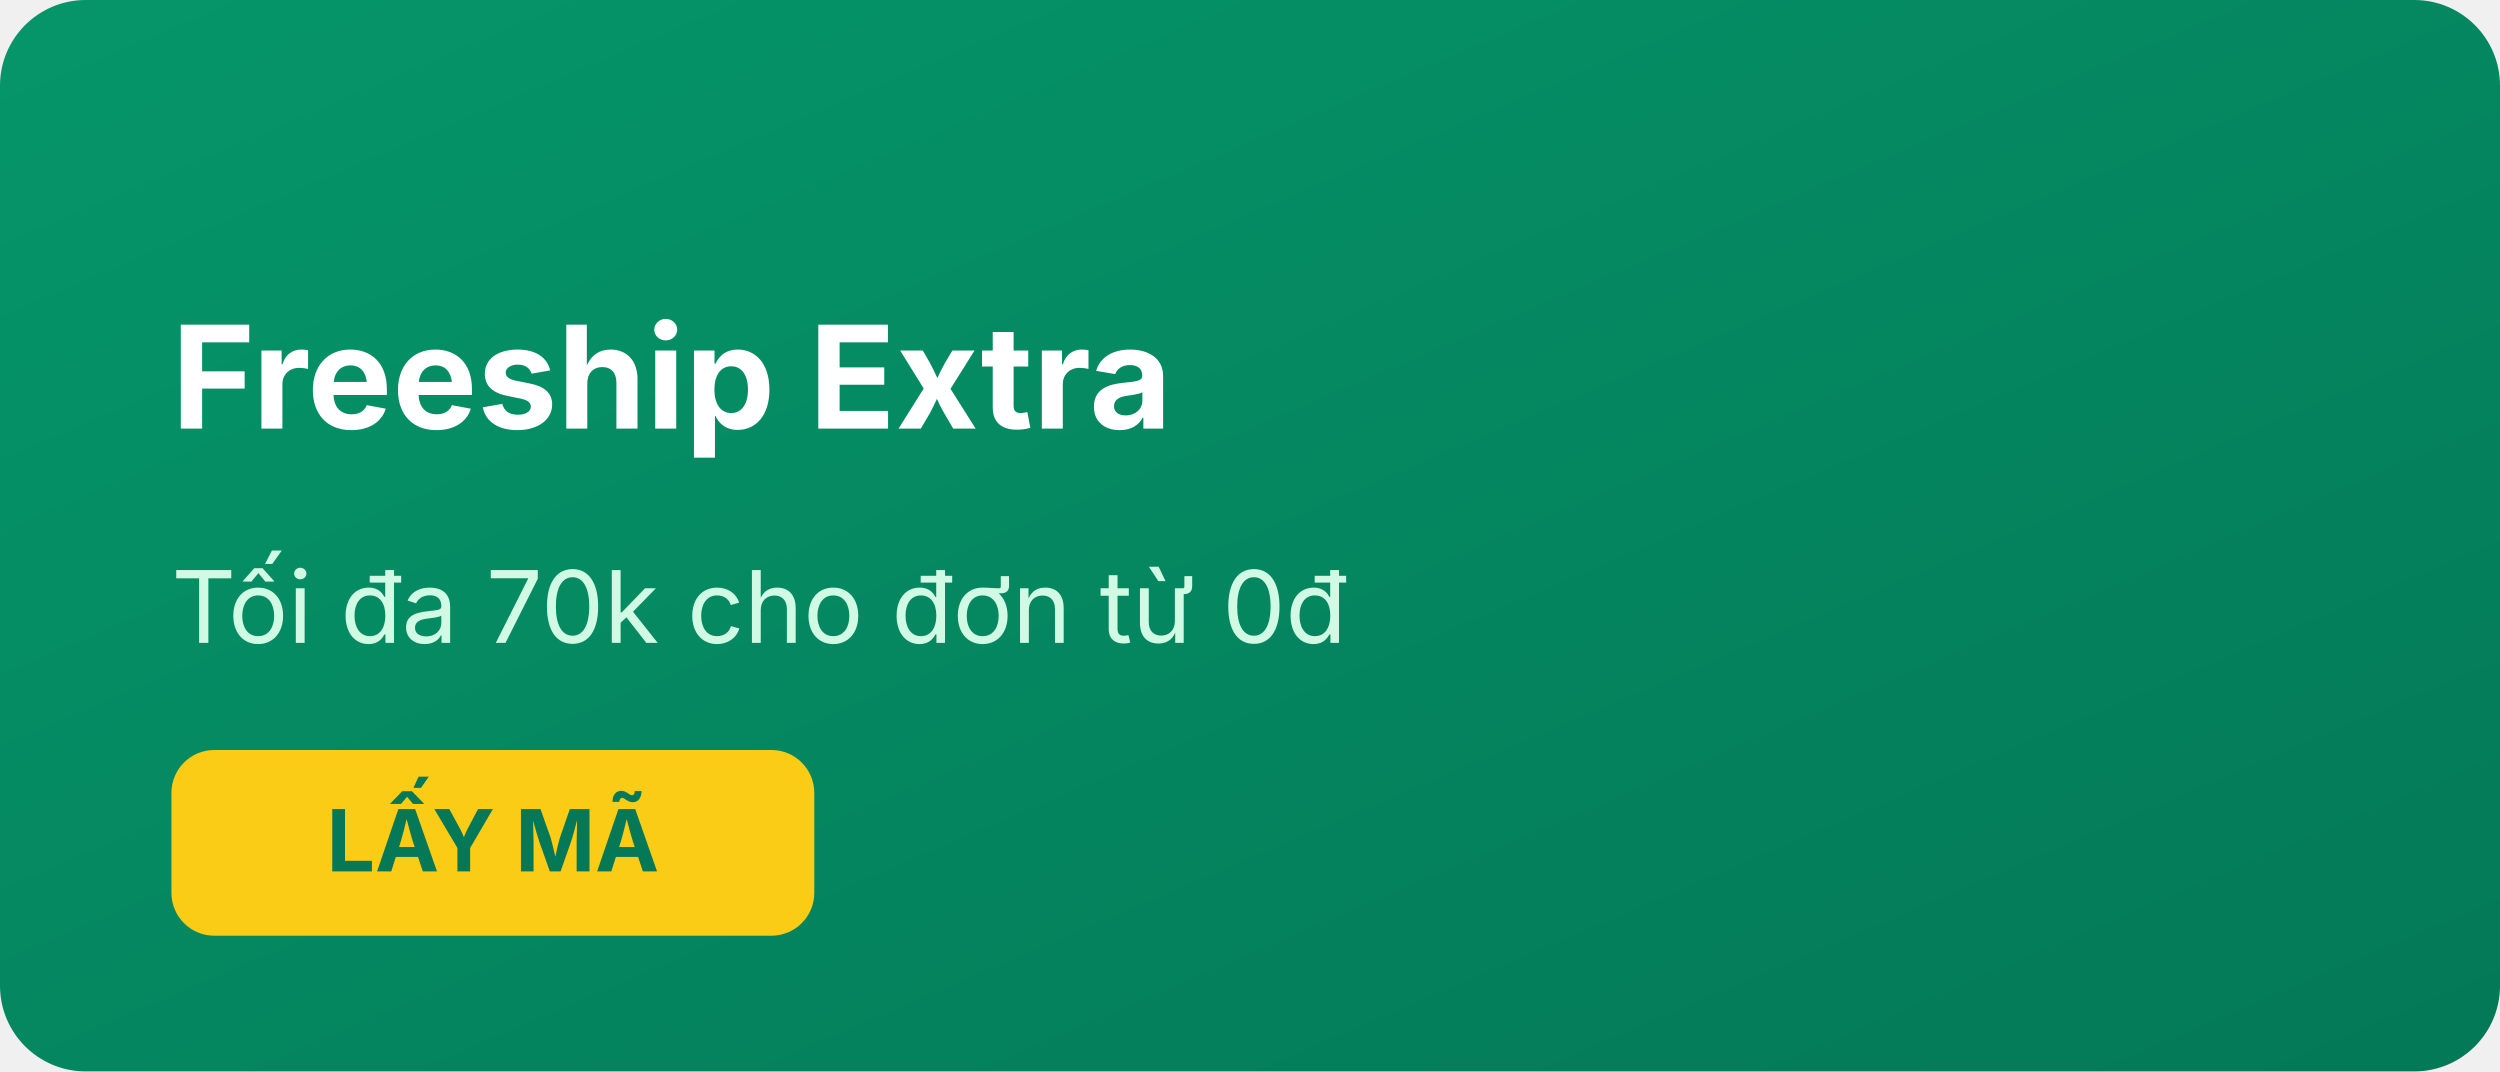
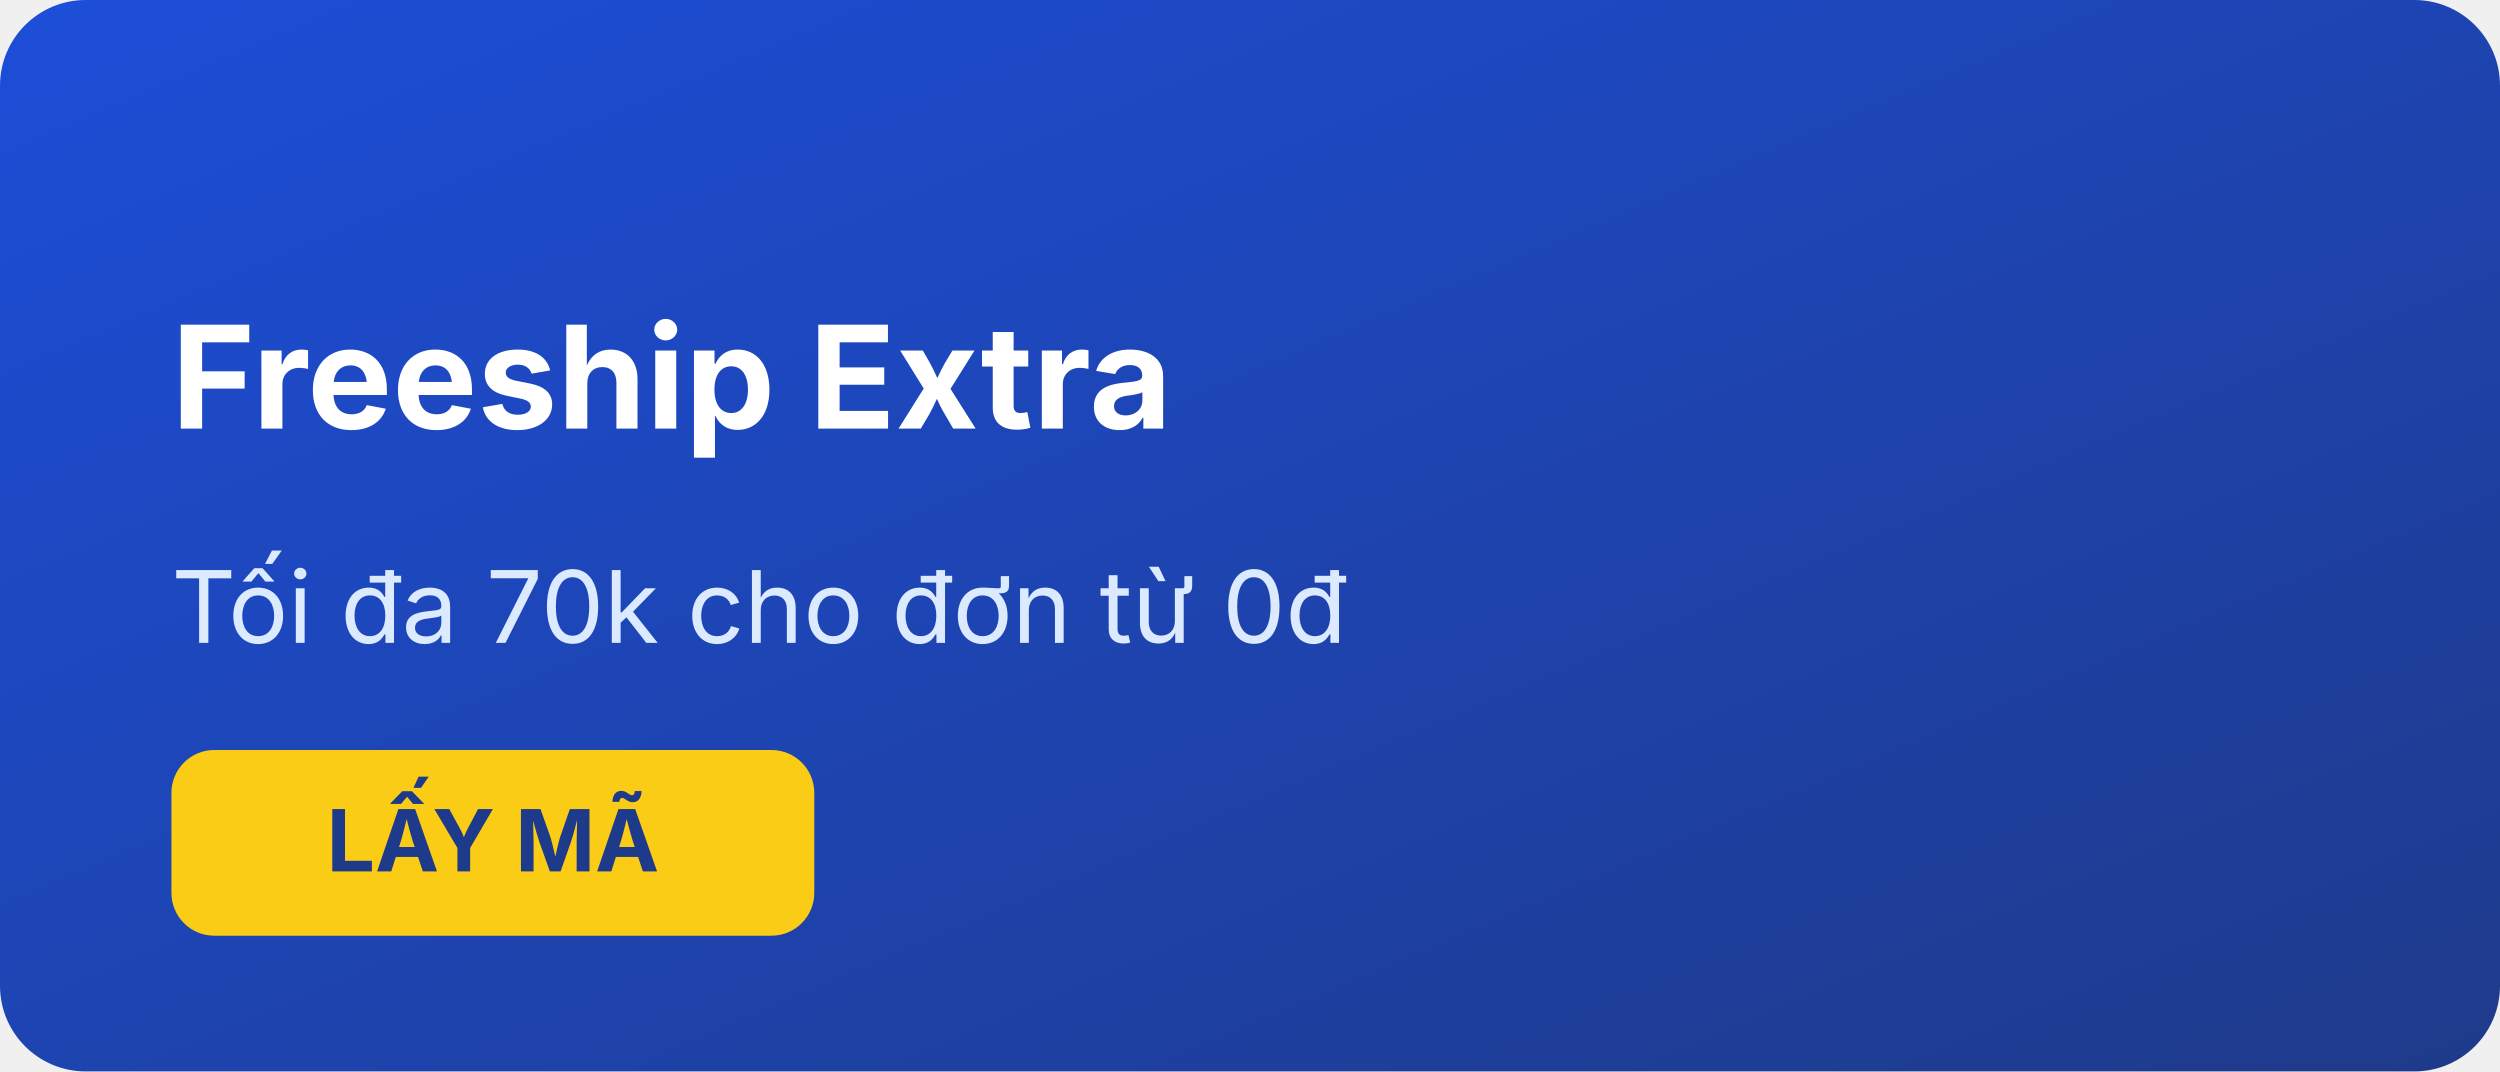
<svg xmlns="http://www.w3.org/2000/svg" viewBox="0 0 350 150" width="100%" height="100%">
  <defs>
    <linearGradient id="br1" x1="0%" y1="0%" x2="100%" y2="100%">
-       <stop offset="0%" stop-color="#059669" />
-       <stop offset="100%" stop-color="#047857" />
+       <stop offset="0%" stop-color="#1d4ed8" />
+       <stop offset="100%" stop-color="#1e3a8a" />
    </linearGradient>
  </defs>
  <rect width="100%" height="100%" fill="url(#br1)" rx="12" />
  <text x="24" y="60" font-family="Inter, -apple-system, sans-serif" font-weight="700" font-size="20" fill="#ffffff">Freeship Extra</text>
-   <text x="24" y="90" font-family="Inter, -apple-system, sans-serif" font-weight="400" font-size="14" fill="#d1fae5">Tối đa 70k cho đơn từ 0đ</text>
+   <text x="24" y="90" font-family="Inter, -apple-system, sans-serif" font-weight="400" font-size="14" fill="#dbeafe">Tối đa 70k cho đơn từ 0đ</text>
  <rect x="24" y="105" width="90" height="26" rx="6" fill="#facc15" />
-   <text x="69" y="122" font-family="Inter, -apple-system, sans-serif" font-weight="700" font-size="12" fill="#047857" text-anchor="middle">LẤY MÃ</text>
+   <text x="69" y="122" font-family="Inter, -apple-system, sans-serif" font-weight="700" font-size="12" fill="#1e3a8a" text-anchor="middle">LẤY MÃ</text>
</svg>
